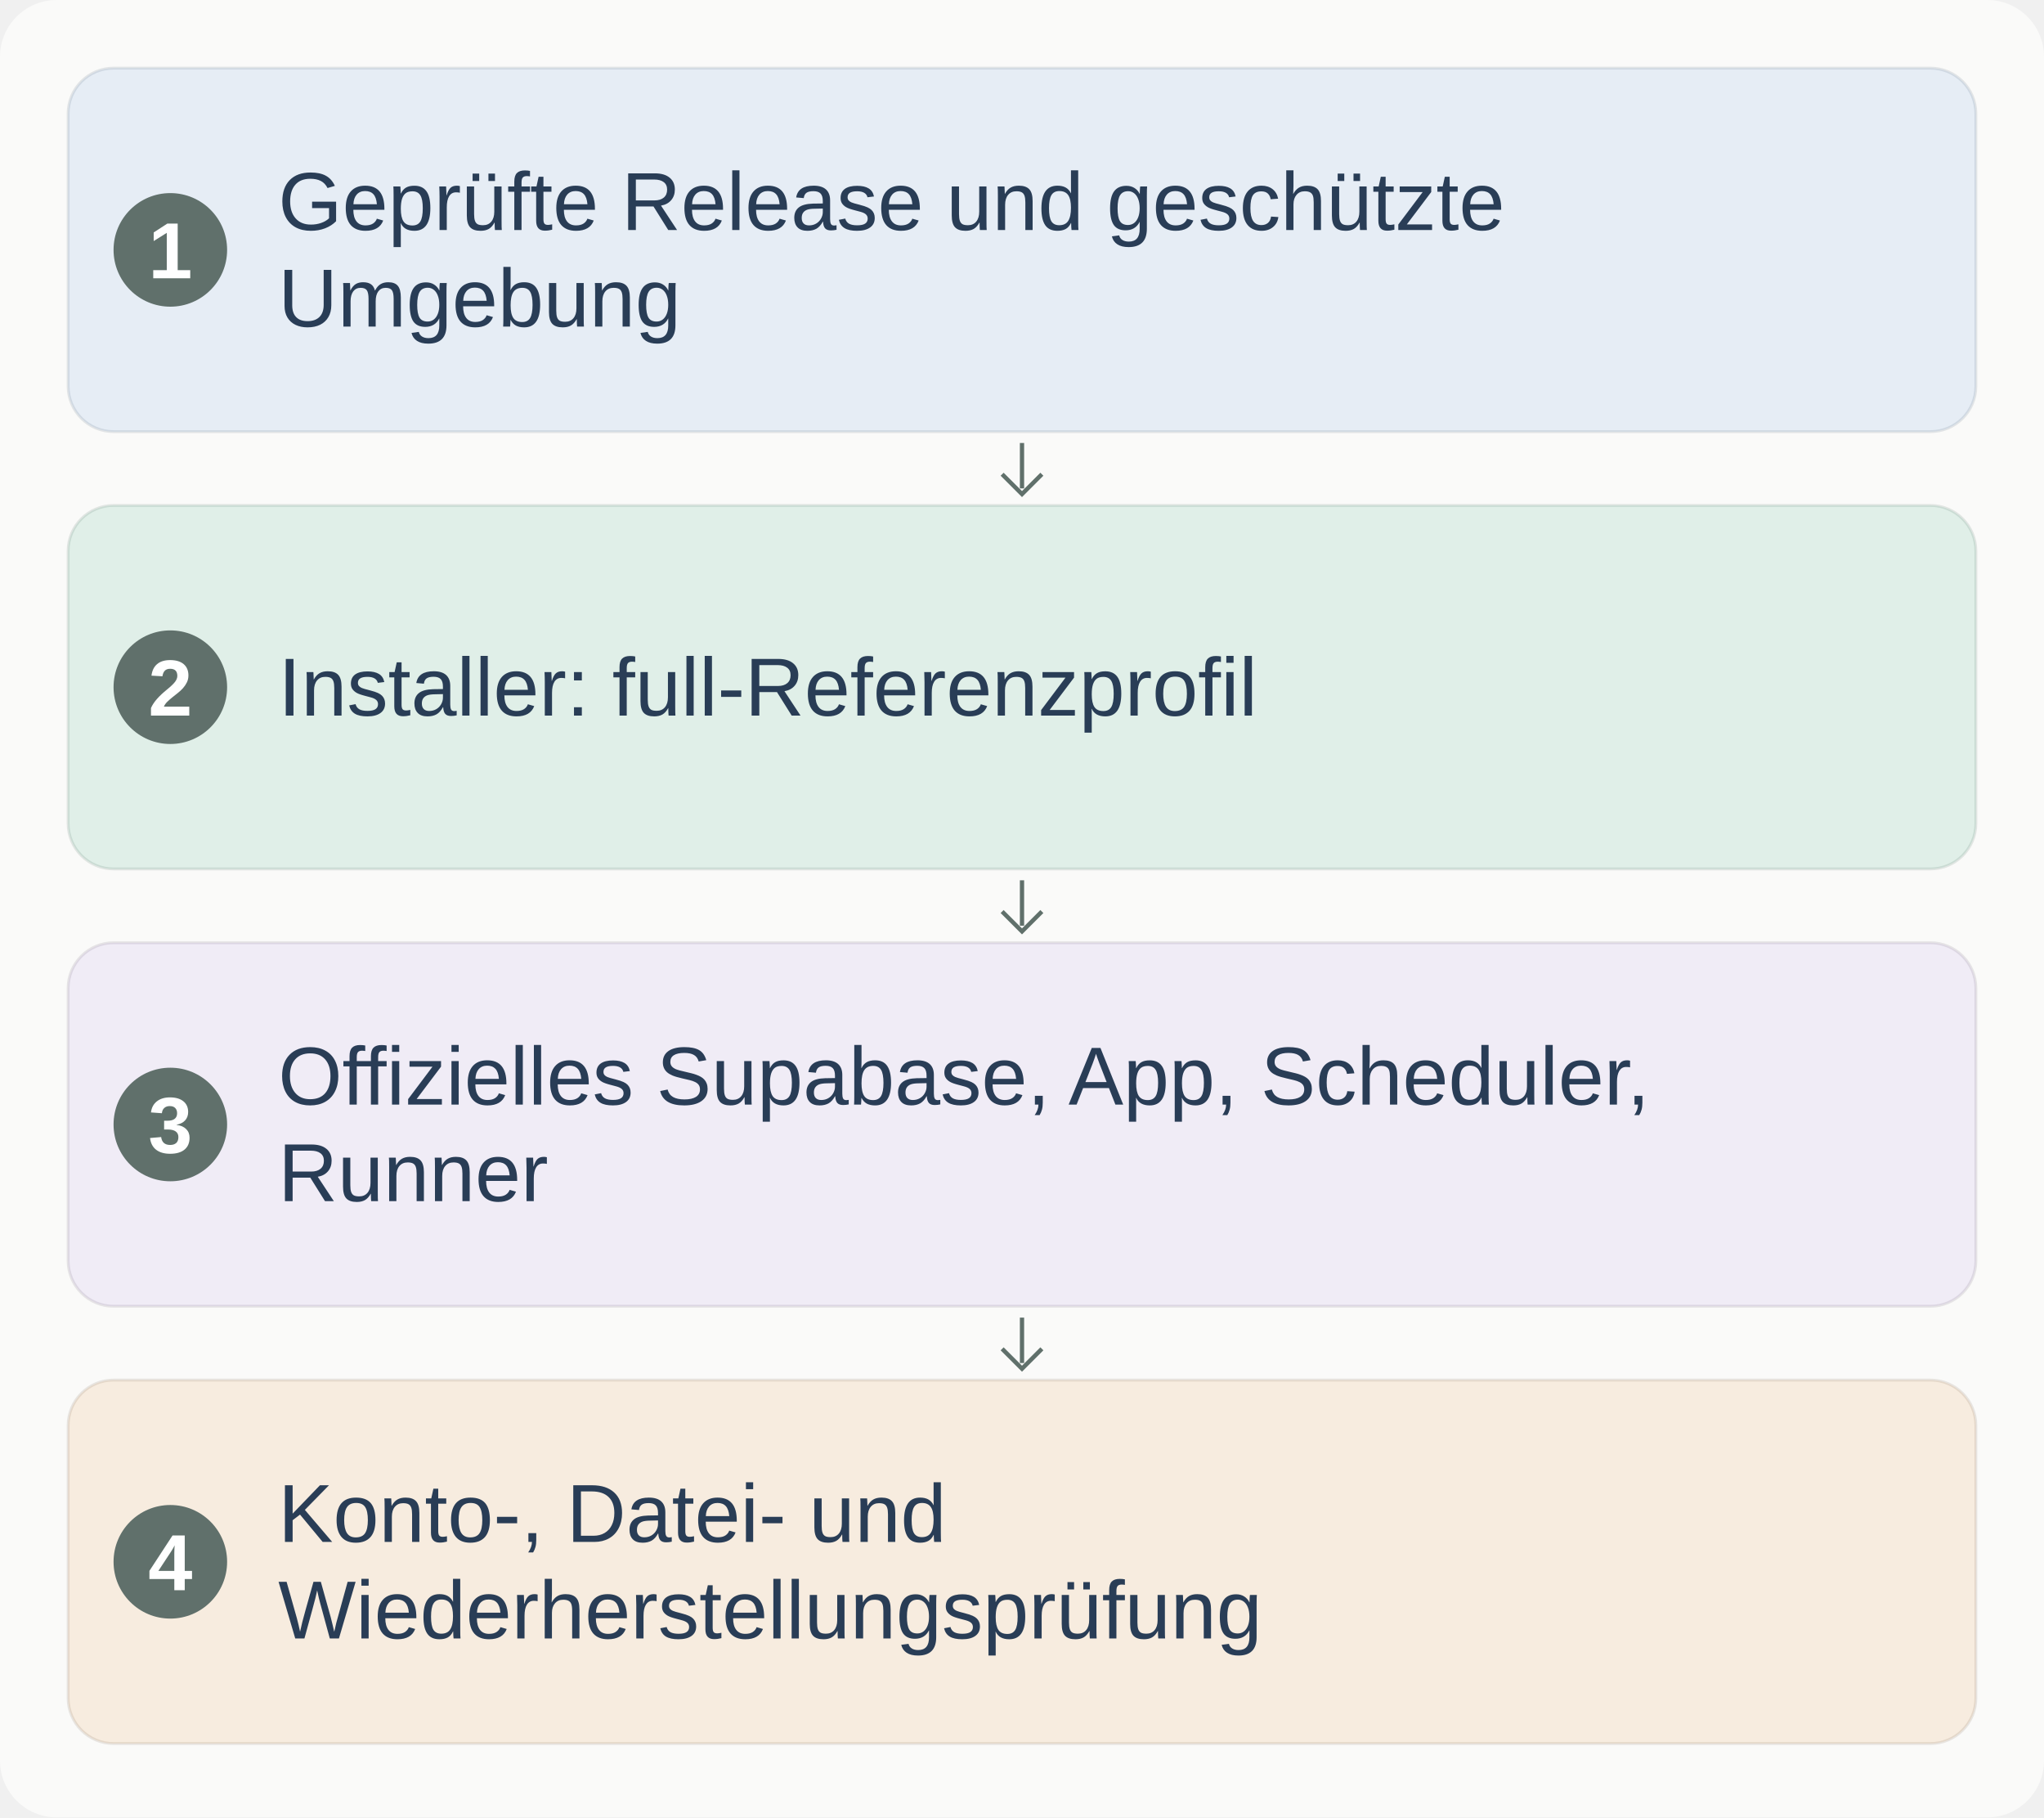
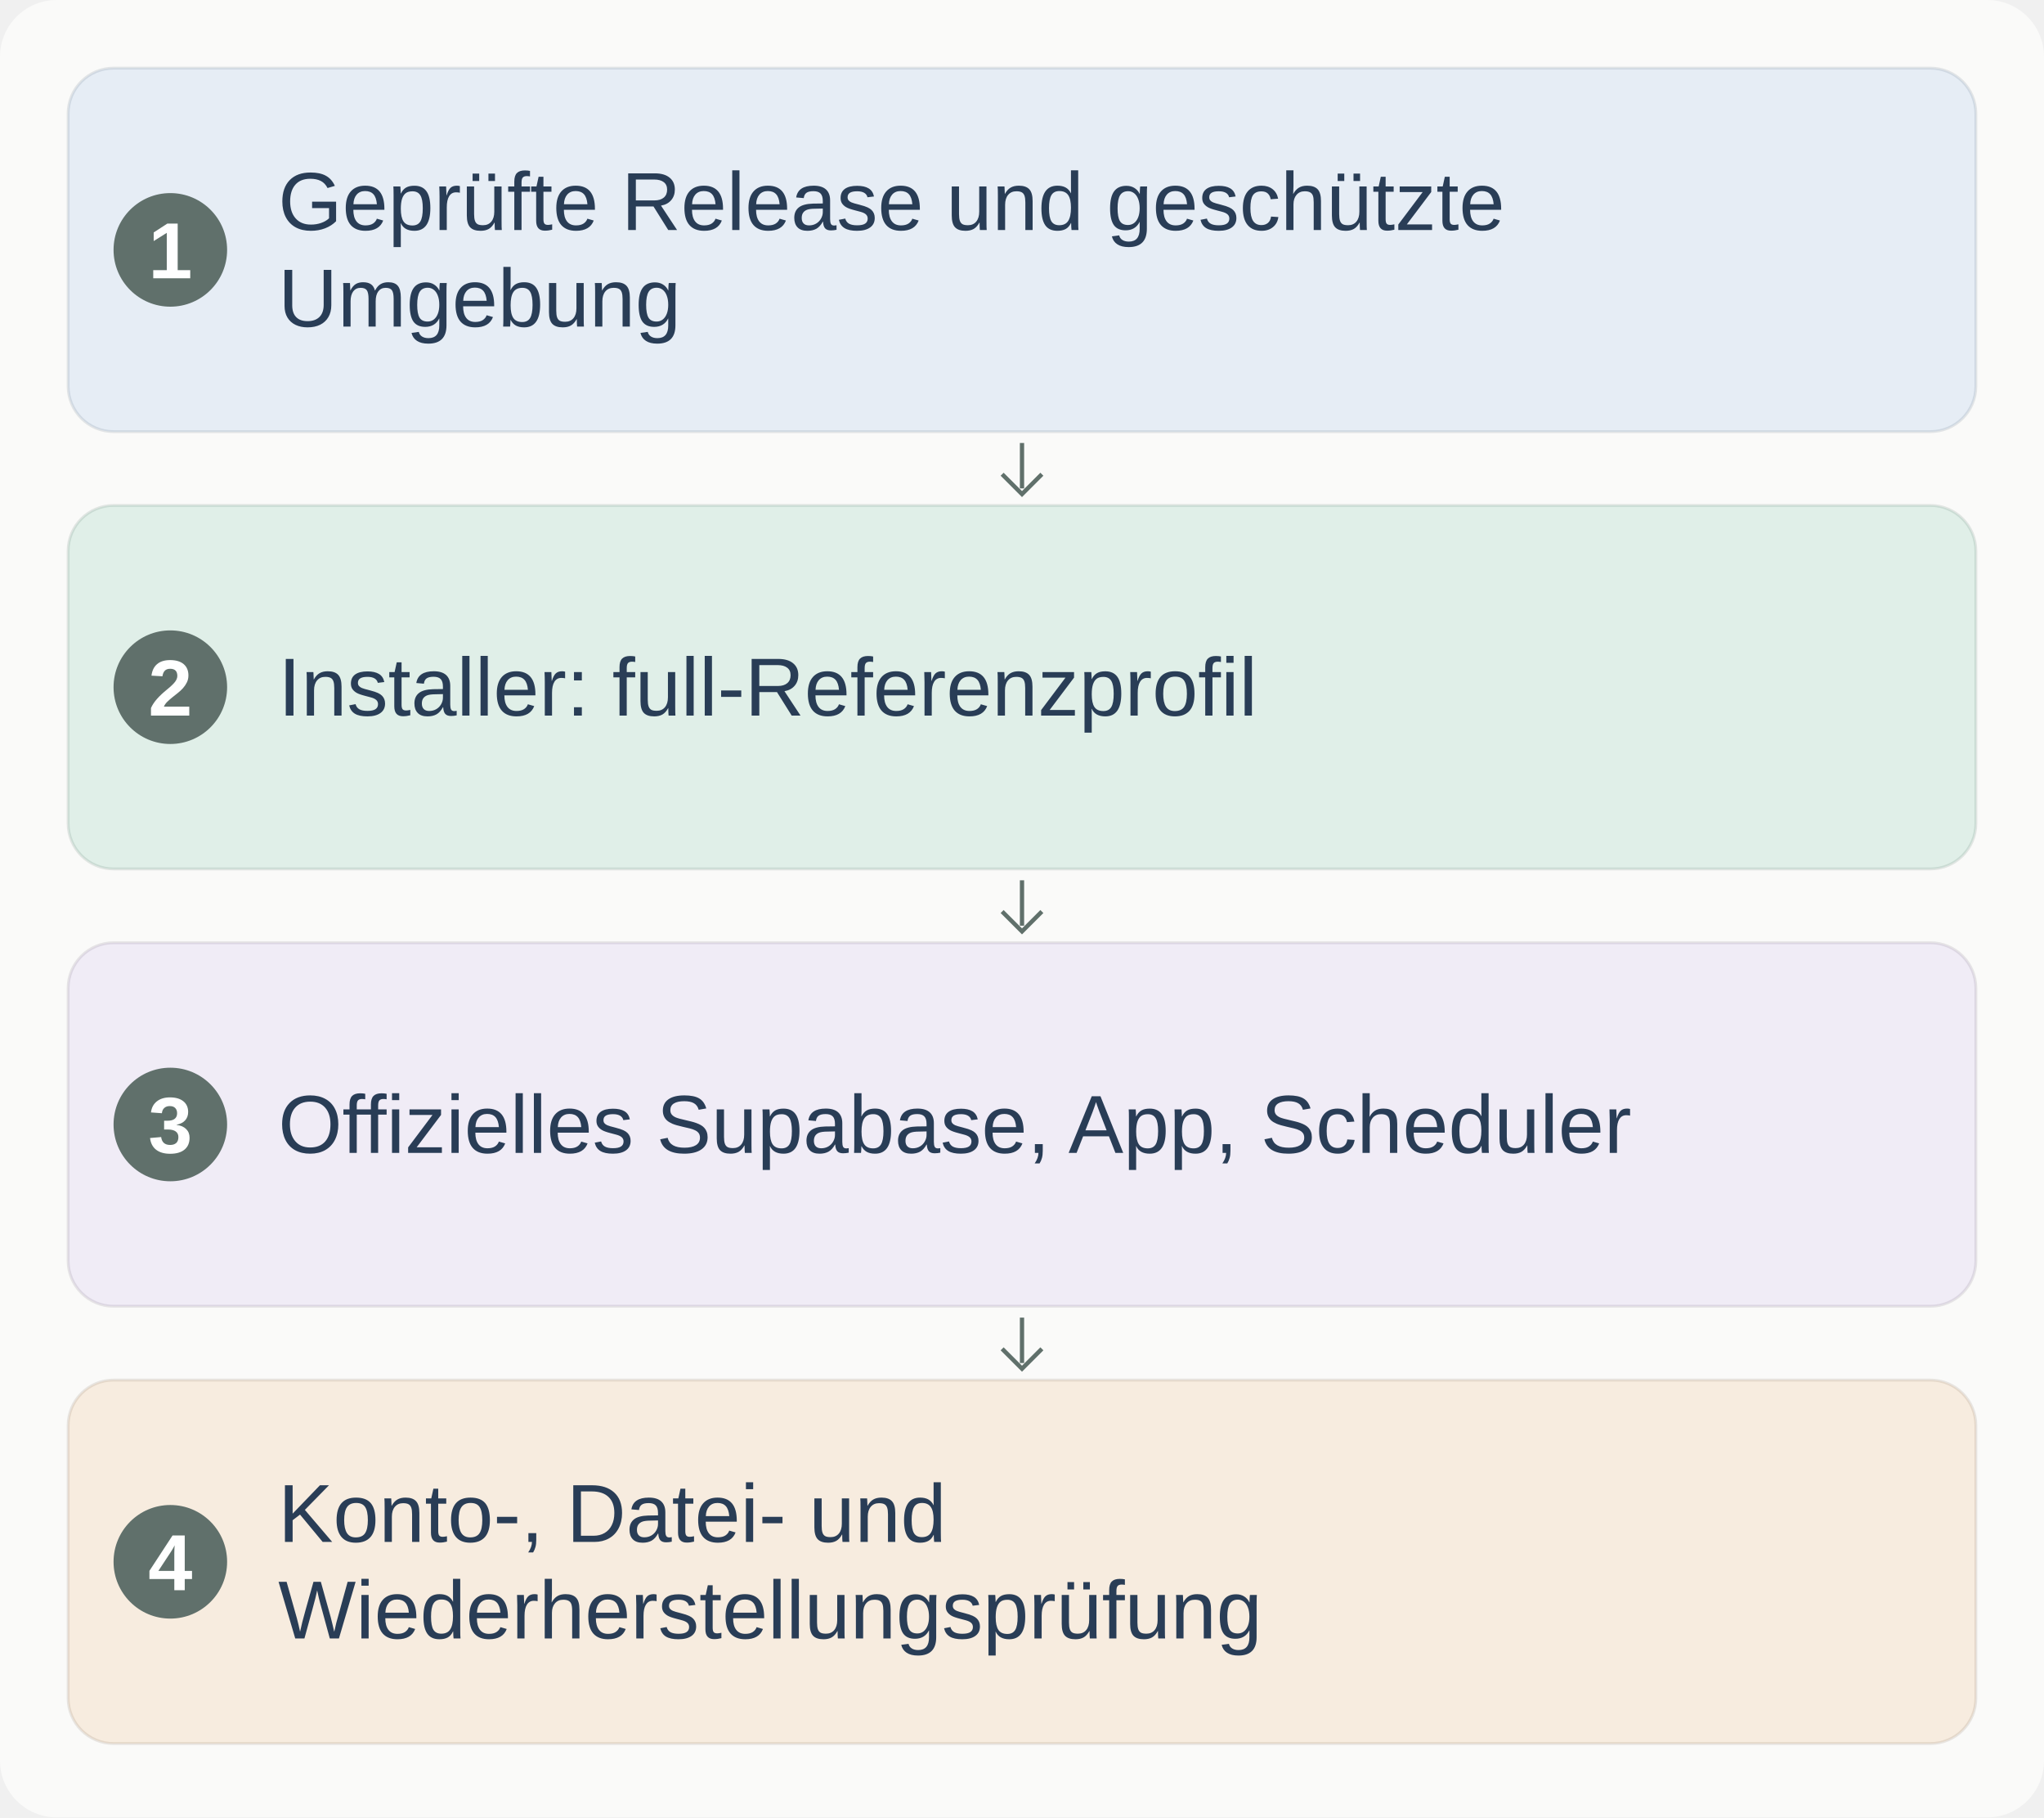
<svg xmlns="http://www.w3.org/2000/svg" width="720" height="640" viewBox="0 0 720 640" role="img" aria-labelledby="title desc">
  <rect width="720" height="640" rx="20" fill="#fafaf9" />
  <rect x="24" y="24" width="672" height="128" rx="16" fill="#e6edf5" stroke="#293d56" stroke-width="1" stroke-opacity="0.12" />
  <circle cx="60" cy="88" r="20" fill="#60706b" />
  <text x="60" y="98" text-anchor="middle" font-family="Arial, sans-serif" font-size="28" font-weight="700" fill="#ffffff">1</text>
  <text x="98" y="81" font-family="Arial, sans-serif" font-size="29" fill="#293d56">Geprüfte Release und geschützte</text>
  <text x="98" y="115" font-family="Arial, sans-serif" font-size="29" fill="#293d56">Umgebung</text>
  <path d="M360 156v16m-7-5 7 7 7-7" fill="none" stroke="#60706b" stroke-width="1.5" />
  <rect x="24" y="178" width="672" height="128" rx="16" fill="#e0efe8" stroke="#1e4436" stroke-width="1" stroke-opacity="0.12" />
  <circle cx="60" cy="242" r="20" fill="#60706b" />
  <text x="60" y="252" text-anchor="middle" font-family="Arial, sans-serif" font-size="28" font-weight="700" fill="#ffffff">2</text>
  <text x="98" y="252" font-family="Arial, sans-serif" font-size="29" fill="#293d56">Installer: full-Referenzprofil</text>
  <path d="M360 310v16m-7-5 7 7 7-7" fill="none" stroke="#60706b" stroke-width="1.5" />
  <rect x="24" y="332" width="672" height="128" rx="16" fill="#f0ecf6" stroke="#433352" stroke-width="1" stroke-opacity="0.12" />
  <circle cx="60" cy="396" r="20" fill="#60706b" />
  <text x="60" y="406" text-anchor="middle" font-family="Arial, sans-serif" font-size="28" font-weight="700" fill="#ffffff">3</text>
-   <text x="98" y="389" font-family="Arial, sans-serif" font-size="29" fill="#293d56">Offizielles Supabase, App, Scheduler,</text>
-   <text x="98" y="423" font-family="Arial, sans-serif" font-size="29" fill="#293d56">Runner</text>
+   <text x="98" y="406" font-family="Arial, sans-serif" font-size="29" fill="#293d56">Offizielles Supabase, App, Scheduler</text>
  <path d="M360 464v16m-7-5 7 7 7-7" fill="none" stroke="#60706b" stroke-width="1.5" />
  <rect x="24" y="486" width="672" height="128" rx="16" fill="#f7ecdf" stroke="#573e28" stroke-width="1" stroke-opacity="0.12" />
  <circle cx="60" cy="550" r="20" fill="#60706b" />
  <text x="60" y="560" text-anchor="middle" font-family="Arial, sans-serif" font-size="28" font-weight="700" fill="#ffffff">4</text>
  <text x="98" y="543" font-family="Arial, sans-serif" font-size="29" fill="#293d56">Konto-, Datei- und</text>
  <text x="98" y="577" font-family="Arial, sans-serif" font-size="29" fill="#293d56">Wiederherstellungsprüfung</text>
</svg>
